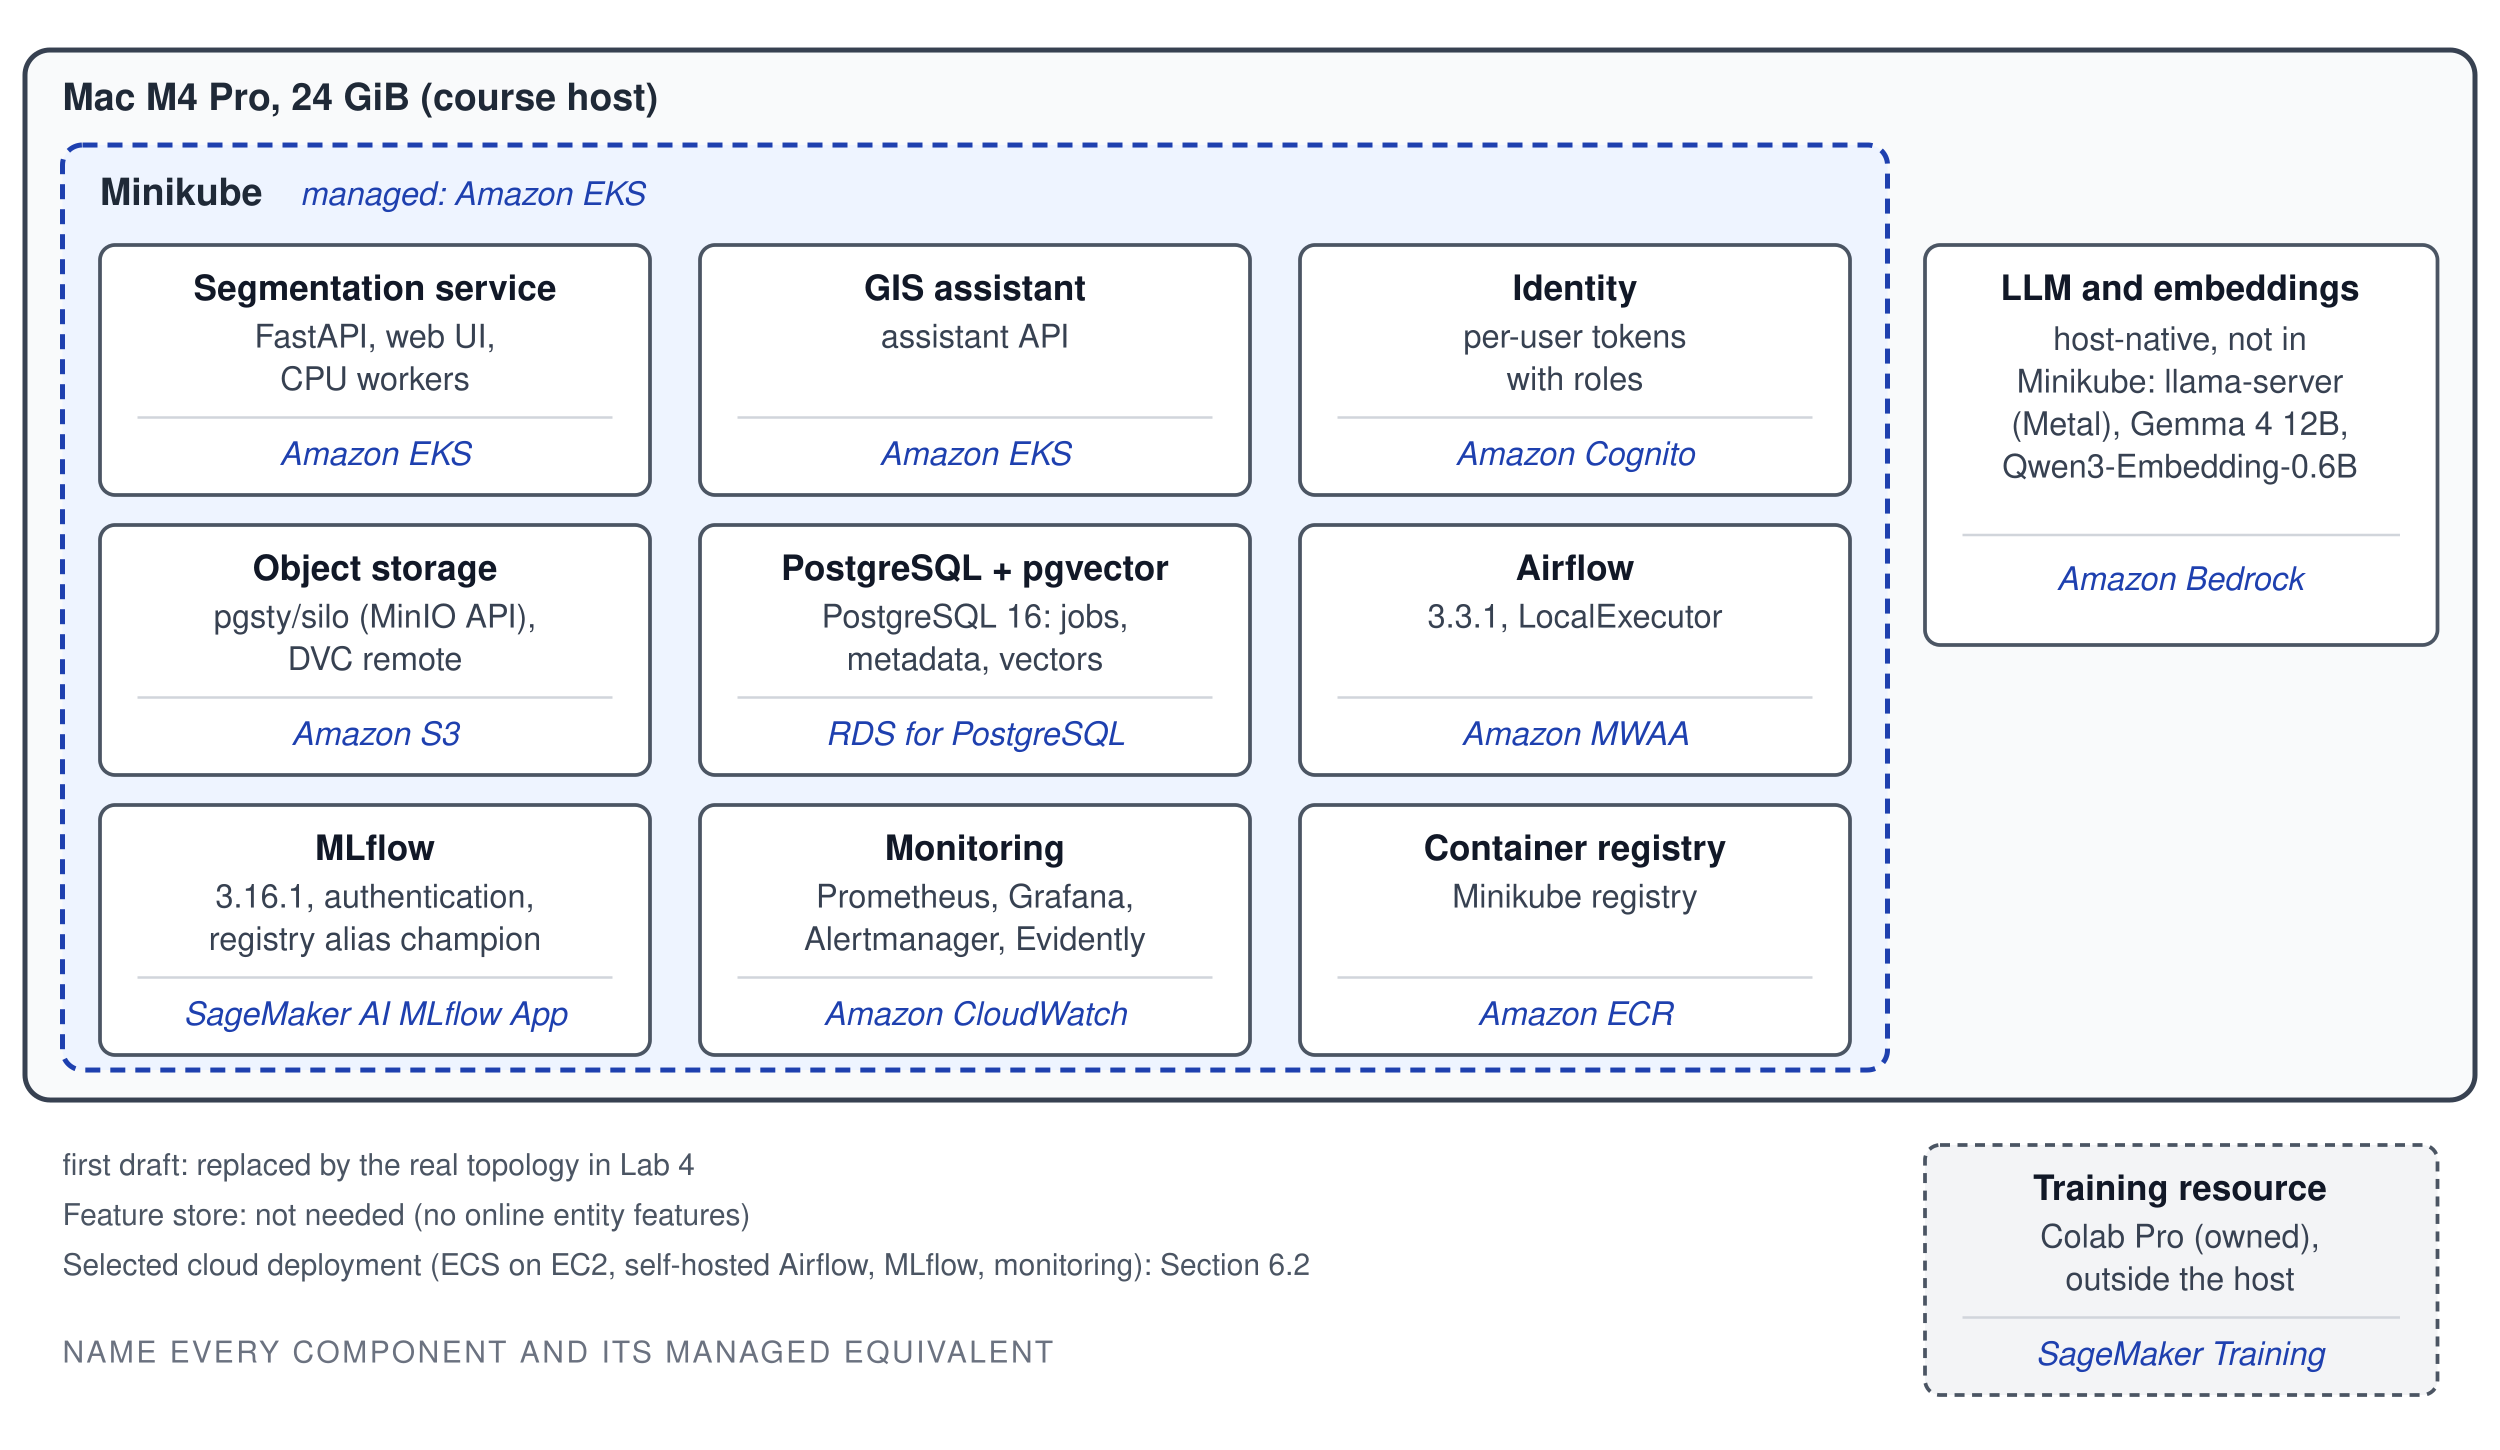
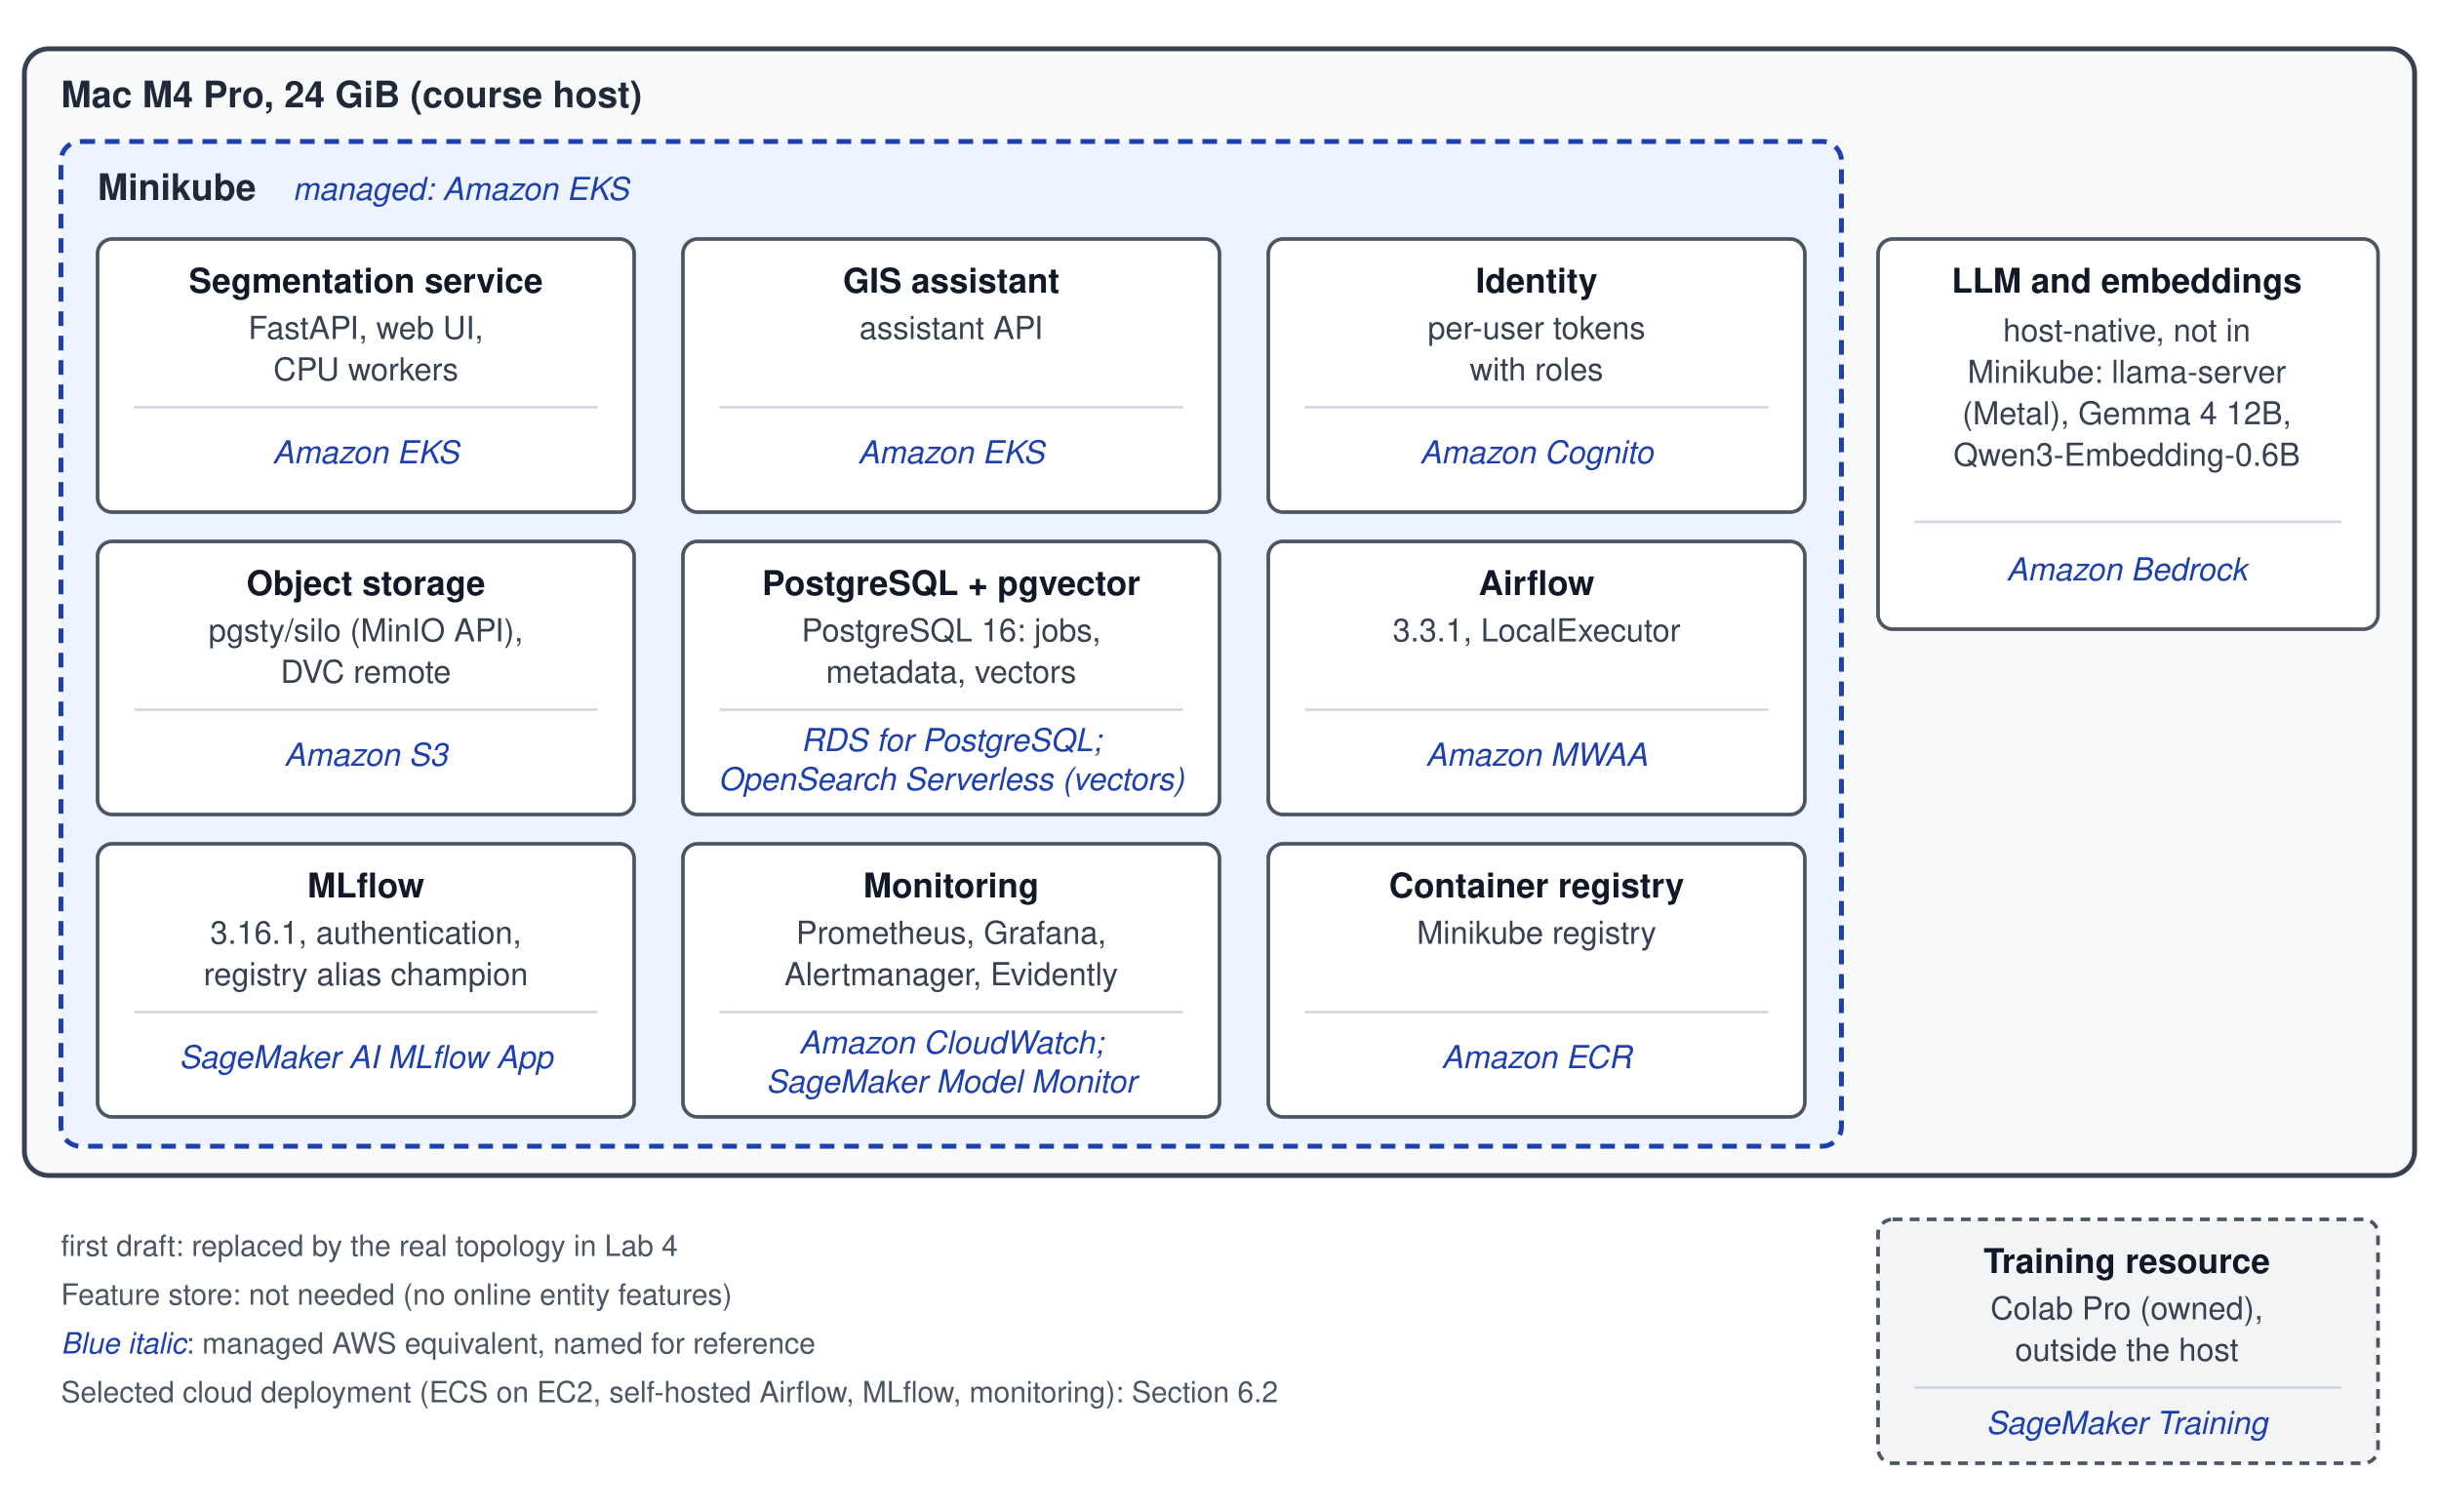
- <svg xmlns="http://www.w3.org/2000/svg" viewBox="0 0 1000 580" width="1000" height="580" role="img" aria-labelledby="title desc">
+ <svg xmlns="http://www.w3.org/2000/svg" viewBox="0 0 1000 620" width="1000" height="620" role="img" aria-labelledby="title desc">
  <style>
    text { font-family: Helvetica, Arial, sans-serif; fill: #111827; }
    .host { fill: #f9fafb; stroke: #374151; stroke-width: 2; }
    .k8s { fill: #eef4ff; stroke: #1e40af; stroke-width: 2; stroke-dasharray: 6 4; }
    .comp { fill: #ffffff; stroke: #4b5563; stroke-width: 1.5; }
    .extbox { fill: #f3f4f6; stroke: #4b5563; stroke-width: 1.5; stroke-dasharray: 4 3; }
    .area { font-size: 15px; font-weight: 700; fill: #1f2937; }
    .areasub { font-size: 13px; font-style: italic; fill: #1e40af; }
    .name { font-size: 14px; font-weight: 700; }
    .local { font-size: 13px; fill: #374151; }
    .managed { font-size: 13px; font-style: italic; fill: #1e40af; }
    .div { stroke: #d1d5db; stroke-width: 1; }
    .foot { font-size: 12px; fill: #4b5563; }
-     .caps { font-size: 12px; letter-spacing: 1px; fill: #6b7280; }
  </style>
-   <rect width="1000" height="580" fill="#ffffff" />
-   <rect class="host" x="10" y="20" width="980" height="420" rx="10" />
+   <rect width="1000" height="620" fill="#ffffff" />
+   <rect class="host" x="10" y="20" width="980" height="462" rx="10" />
  <text class="area" x="25" y="44">Mac M4 Pro, 24 GiB (course host)</text>
-   <rect class="k8s" x="25" y="58" width="730" height="370" rx="8" />
+   <rect class="k8s" x="25" y="58" width="730" height="412" rx="8" />
  <text class="area" x="40" y="82">Minikube</text>
  <text class="areasub" x="120" y="82">managed: Amazon EKS</text>
-   <rect class="comp" x="40" y="98" width="220" height="100" rx="6" />
+   <rect class="comp" x="40" y="98" width="220" height="112" rx="6" />
  <text class="name" x="150" y="120" text-anchor="middle">Segmentation service</text>
  <text class="local" x="150" y="139" text-anchor="middle">FastAPI, web UI,</text>
  <text class="local" x="150" y="156" text-anchor="middle">CPU workers</text>
  <line class="div" x1="55" y1="167" x2="245" y2="167" />
-   <text class="managed" x="150" y="186" text-anchor="middle">Amazon EKS</text>
-   <rect class="comp" x="280" y="98" width="220" height="100" rx="6" />
+   <text class="managed" x="150" y="190" text-anchor="middle">Amazon EKS</text>
+   <rect class="comp" x="280" y="98" width="220" height="112" rx="6" />
  <text class="name" x="390" y="120" text-anchor="middle">GIS assistant</text>
  <text class="local" x="390" y="139" text-anchor="middle">assistant API</text>
  <line class="div" x1="295" y1="167" x2="485" y2="167" />
-   <text class="managed" x="390" y="186" text-anchor="middle">Amazon EKS</text>
-   <rect class="comp" x="520" y="98" width="220" height="100" rx="6" />
+   <text class="managed" x="390" y="190" text-anchor="middle">Amazon EKS</text>
+   <rect class="comp" x="520" y="98" width="220" height="112" rx="6" />
  <text class="name" x="630" y="120" text-anchor="middle">Identity</text>
  <text class="local" x="630" y="139" text-anchor="middle">per-user tokens</text>
  <text class="local" x="630" y="156" text-anchor="middle">with roles</text>
  <line class="div" x1="535" y1="167" x2="725" y2="167" />
-   <text class="managed" x="630" y="186" text-anchor="middle">Amazon Cognito</text>
-   <rect class="comp" x="40" y="210" width="220" height="100" rx="6" />
-   <text class="name" x="150" y="232" text-anchor="middle">Object storage</text>
-   <text class="local" x="150" y="251" text-anchor="middle">pgsty/silo (MinIO API),</text>
-   <text class="local" x="150" y="268" text-anchor="middle">DVC remote</text>
-   <line class="div" x1="55" y1="279" x2="245" y2="279" />
-   <text class="managed" x="150" y="298" text-anchor="middle">Amazon S3</text>
-   <rect class="comp" x="280" y="210" width="220" height="100" rx="6" />
-   <text class="name" x="390" y="232" text-anchor="middle">PostgreSQL + pgvector</text>
-   <text class="local" x="390" y="251" text-anchor="middle">PostgreSQL 16: jobs,</text>
-   <text class="local" x="390" y="268" text-anchor="middle">metadata, vectors</text>
-   <line class="div" x1="295" y1="279" x2="485" y2="279" />
-   <text class="managed" x="390" y="298" text-anchor="middle">RDS for PostgreSQL</text>
-   <rect class="comp" x="520" y="210" width="220" height="100" rx="6" />
-   <text class="name" x="630" y="232" text-anchor="middle">Airflow</text>
-   <text class="local" x="630" y="251" text-anchor="middle">3.3.1, LocalExecutor</text>
-   <line class="div" x1="535" y1="279" x2="725" y2="279" />
-   <text class="managed" x="630" y="298" text-anchor="middle">Amazon MWAA</text>
-   <rect class="comp" x="40" y="322" width="220" height="100" rx="6" />
-   <text class="name" x="150" y="344" text-anchor="middle">MLflow</text>
-   <text class="local" x="150" y="363" text-anchor="middle">3.16.1, authentication,</text>
-   <text class="local" x="150" y="380" text-anchor="middle">registry alias champion</text>
-   <line class="div" x1="55" y1="391" x2="245" y2="391" />
-   <text class="managed" x="150" y="410" text-anchor="middle">SageMaker AI MLflow App</text>
-   <rect class="comp" x="280" y="322" width="220" height="100" rx="6" />
-   <text class="name" x="390" y="344" text-anchor="middle">Monitoring</text>
-   <text class="local" x="390" y="363" text-anchor="middle">Prometheus, Grafana,</text>
-   <text class="local" x="390" y="380" text-anchor="middle">Alertmanager, Evidently</text>
-   <line class="div" x1="295" y1="391" x2="485" y2="391" />
-   <text class="managed" x="390" y="410" text-anchor="middle">Amazon CloudWatch</text>
-   <rect class="comp" x="520" y="322" width="220" height="100" rx="6" />
-   <text class="name" x="630" y="344" text-anchor="middle">Container registry</text>
-   <text class="local" x="630" y="363" text-anchor="middle">Minikube registry</text>
-   <line class="div" x1="535" y1="391" x2="725" y2="391" />
-   <text class="managed" x="630" y="410" text-anchor="middle">Amazon ECR</text>
+   <text class="managed" x="630" y="190" text-anchor="middle">Amazon Cognito</text>
+   <rect class="comp" x="40" y="222" width="220" height="112" rx="6" />
+   <text class="name" x="150" y="244" text-anchor="middle">Object storage</text>
+   <text class="local" x="150" y="263" text-anchor="middle">pgsty/silo (MinIO API),</text>
+   <text class="local" x="150" y="280" text-anchor="middle">DVC remote</text>
+   <line class="div" x1="55" y1="291" x2="245" y2="291" />
+   <text class="managed" x="150" y="314" text-anchor="middle">Amazon S3</text>
+   <rect class="comp" x="280" y="222" width="220" height="112" rx="6" />
+   <text class="name" x="390" y="244" text-anchor="middle">PostgreSQL + pgvector</text>
+   <text class="local" x="390" y="263" text-anchor="middle">PostgreSQL 16: jobs,</text>
+   <text class="local" x="390" y="280" text-anchor="middle">metadata, vectors</text>
+   <line class="div" x1="295" y1="291" x2="485" y2="291" />
+   <text class="managed" x="390" y="308" text-anchor="middle">RDS for PostgreSQL;</text>
+   <text class="managed" x="390" y="324" text-anchor="middle">OpenSearch Serverless (vectors)</text>
+   <rect class="comp" x="520" y="222" width="220" height="112" rx="6" />
+   <text class="name" x="630" y="244" text-anchor="middle">Airflow</text>
+   <text class="local" x="630" y="263" text-anchor="middle">3.3.1, LocalExecutor</text>
+   <line class="div" x1="535" y1="291" x2="725" y2="291" />
+   <text class="managed" x="630" y="314" text-anchor="middle">Amazon MWAA</text>
+   <rect class="comp" x="40" y="346" width="220" height="112" rx="6" />
+   <text class="name" x="150" y="368" text-anchor="middle">MLflow</text>
+   <text class="local" x="150" y="387" text-anchor="middle">3.16.1, authentication,</text>
+   <text class="local" x="150" y="404" text-anchor="middle">registry alias champion</text>
+   <line class="div" x1="55" y1="415" x2="245" y2="415" />
+   <text class="managed" x="150" y="438" text-anchor="middle">SageMaker AI MLflow App</text>
+   <rect class="comp" x="280" y="346" width="220" height="112" rx="6" />
+   <text class="name" x="390" y="368" text-anchor="middle">Monitoring</text>
+   <text class="local" x="390" y="387" text-anchor="middle">Prometheus, Grafana,</text>
+   <text class="local" x="390" y="404" text-anchor="middle">Alertmanager, Evidently</text>
+   <line class="div" x1="295" y1="415" x2="485" y2="415" />
+   <text class="managed" x="390" y="432" text-anchor="middle">Amazon CloudWatch;</text>
+   <text class="managed" x="390" y="448" text-anchor="middle">SageMaker Model Monitor</text>
+   <rect class="comp" x="520" y="346" width="220" height="112" rx="6" />
+   <text class="name" x="630" y="368" text-anchor="middle">Container registry</text>
+   <text class="local" x="630" y="387" text-anchor="middle">Minikube registry</text>
+   <line class="div" x1="535" y1="415" x2="725" y2="415" />
+   <text class="managed" x="630" y="438" text-anchor="middle">Amazon ECR</text>
  <rect class="comp" x="770" y="98" width="205" height="160" rx="6" />
  <text class="name" x="872" y="120" text-anchor="middle">LLM and embeddings</text>
  <text class="local" x="872" y="140" text-anchor="middle">host-native, not in</text>
  <text class="local" x="872" y="157" text-anchor="middle">Minikube: llama-server</text>
  <text class="local" x="872" y="174" text-anchor="middle">(Metal), Gemma 4 12B,</text>
  <text class="local" x="872" y="191" text-anchor="middle">Qwen3-Embedding-0.6B</text>
  <line class="div" x1="785" y1="214" x2="960" y2="214" />
-   <text class="managed" x="872" y="236" text-anchor="middle">Amazon Bedrock</text>
-   <rect class="extbox" x="770" y="458" width="205" height="100" rx="6" />
-   <text class="name" x="872" y="480" text-anchor="middle">Training resource</text>
-   <text class="local" x="872" y="499" text-anchor="middle">Colab Pro (owned),</text>
-   <text class="local" x="872" y="516" text-anchor="middle">outside the host</text>
-   <line class="div" x1="785" y1="527" x2="960" y2="527" />
-   <text class="managed" x="872" y="546" text-anchor="middle">SageMaker Training</text>
-   <text class="foot" x="25" y="470">first draft: replaced by the real topology in Lab 4</text>
-   <text class="foot" x="25" y="490">Feature store: not needed (no online entity features)</text>
-   <text class="foot" x="25" y="510">Selected cloud deployment (ECS on EC2, self-hosted Airflow, MLflow, monitoring): Section 6.2</text>
-   <text class="caps" x="25" y="545">NAME EVERY COMPONENT AND ITS MANAGED EQUIVALENT</text>
+   <text class="managed" x="872" y="238" text-anchor="middle">Amazon Bedrock</text>
+   <rect class="extbox" x="770" y="500" width="205" height="100" rx="6" />
+   <text class="name" x="872" y="522" text-anchor="middle">Training resource</text>
+   <text class="local" x="872" y="541" text-anchor="middle">Colab Pro (owned),</text>
+   <text class="local" x="872" y="558" text-anchor="middle">outside the host</text>
+   <line class="div" x1="785" y1="569" x2="960" y2="569" />
+   <text class="managed" x="872" y="588" text-anchor="middle">SageMaker Training</text>
+   <text class="foot" x="25" y="515">first draft: replaced by the real topology in Lab 4</text>
+   <text class="foot" x="25" y="535">Feature store: not needed (no online entity features)</text>
+   <text class="foot" x="25" y="555">
+     <tspan class="managed" style="font-size:12px">Blue italic</tspan>: managed AWS equivalent, named for reference</text>
+   <text class="foot" x="25" y="575">Selected cloud deployment (ECS on EC2, self-hosted Airflow, MLflow, monitoring): Section 6.2</text>
</svg>
